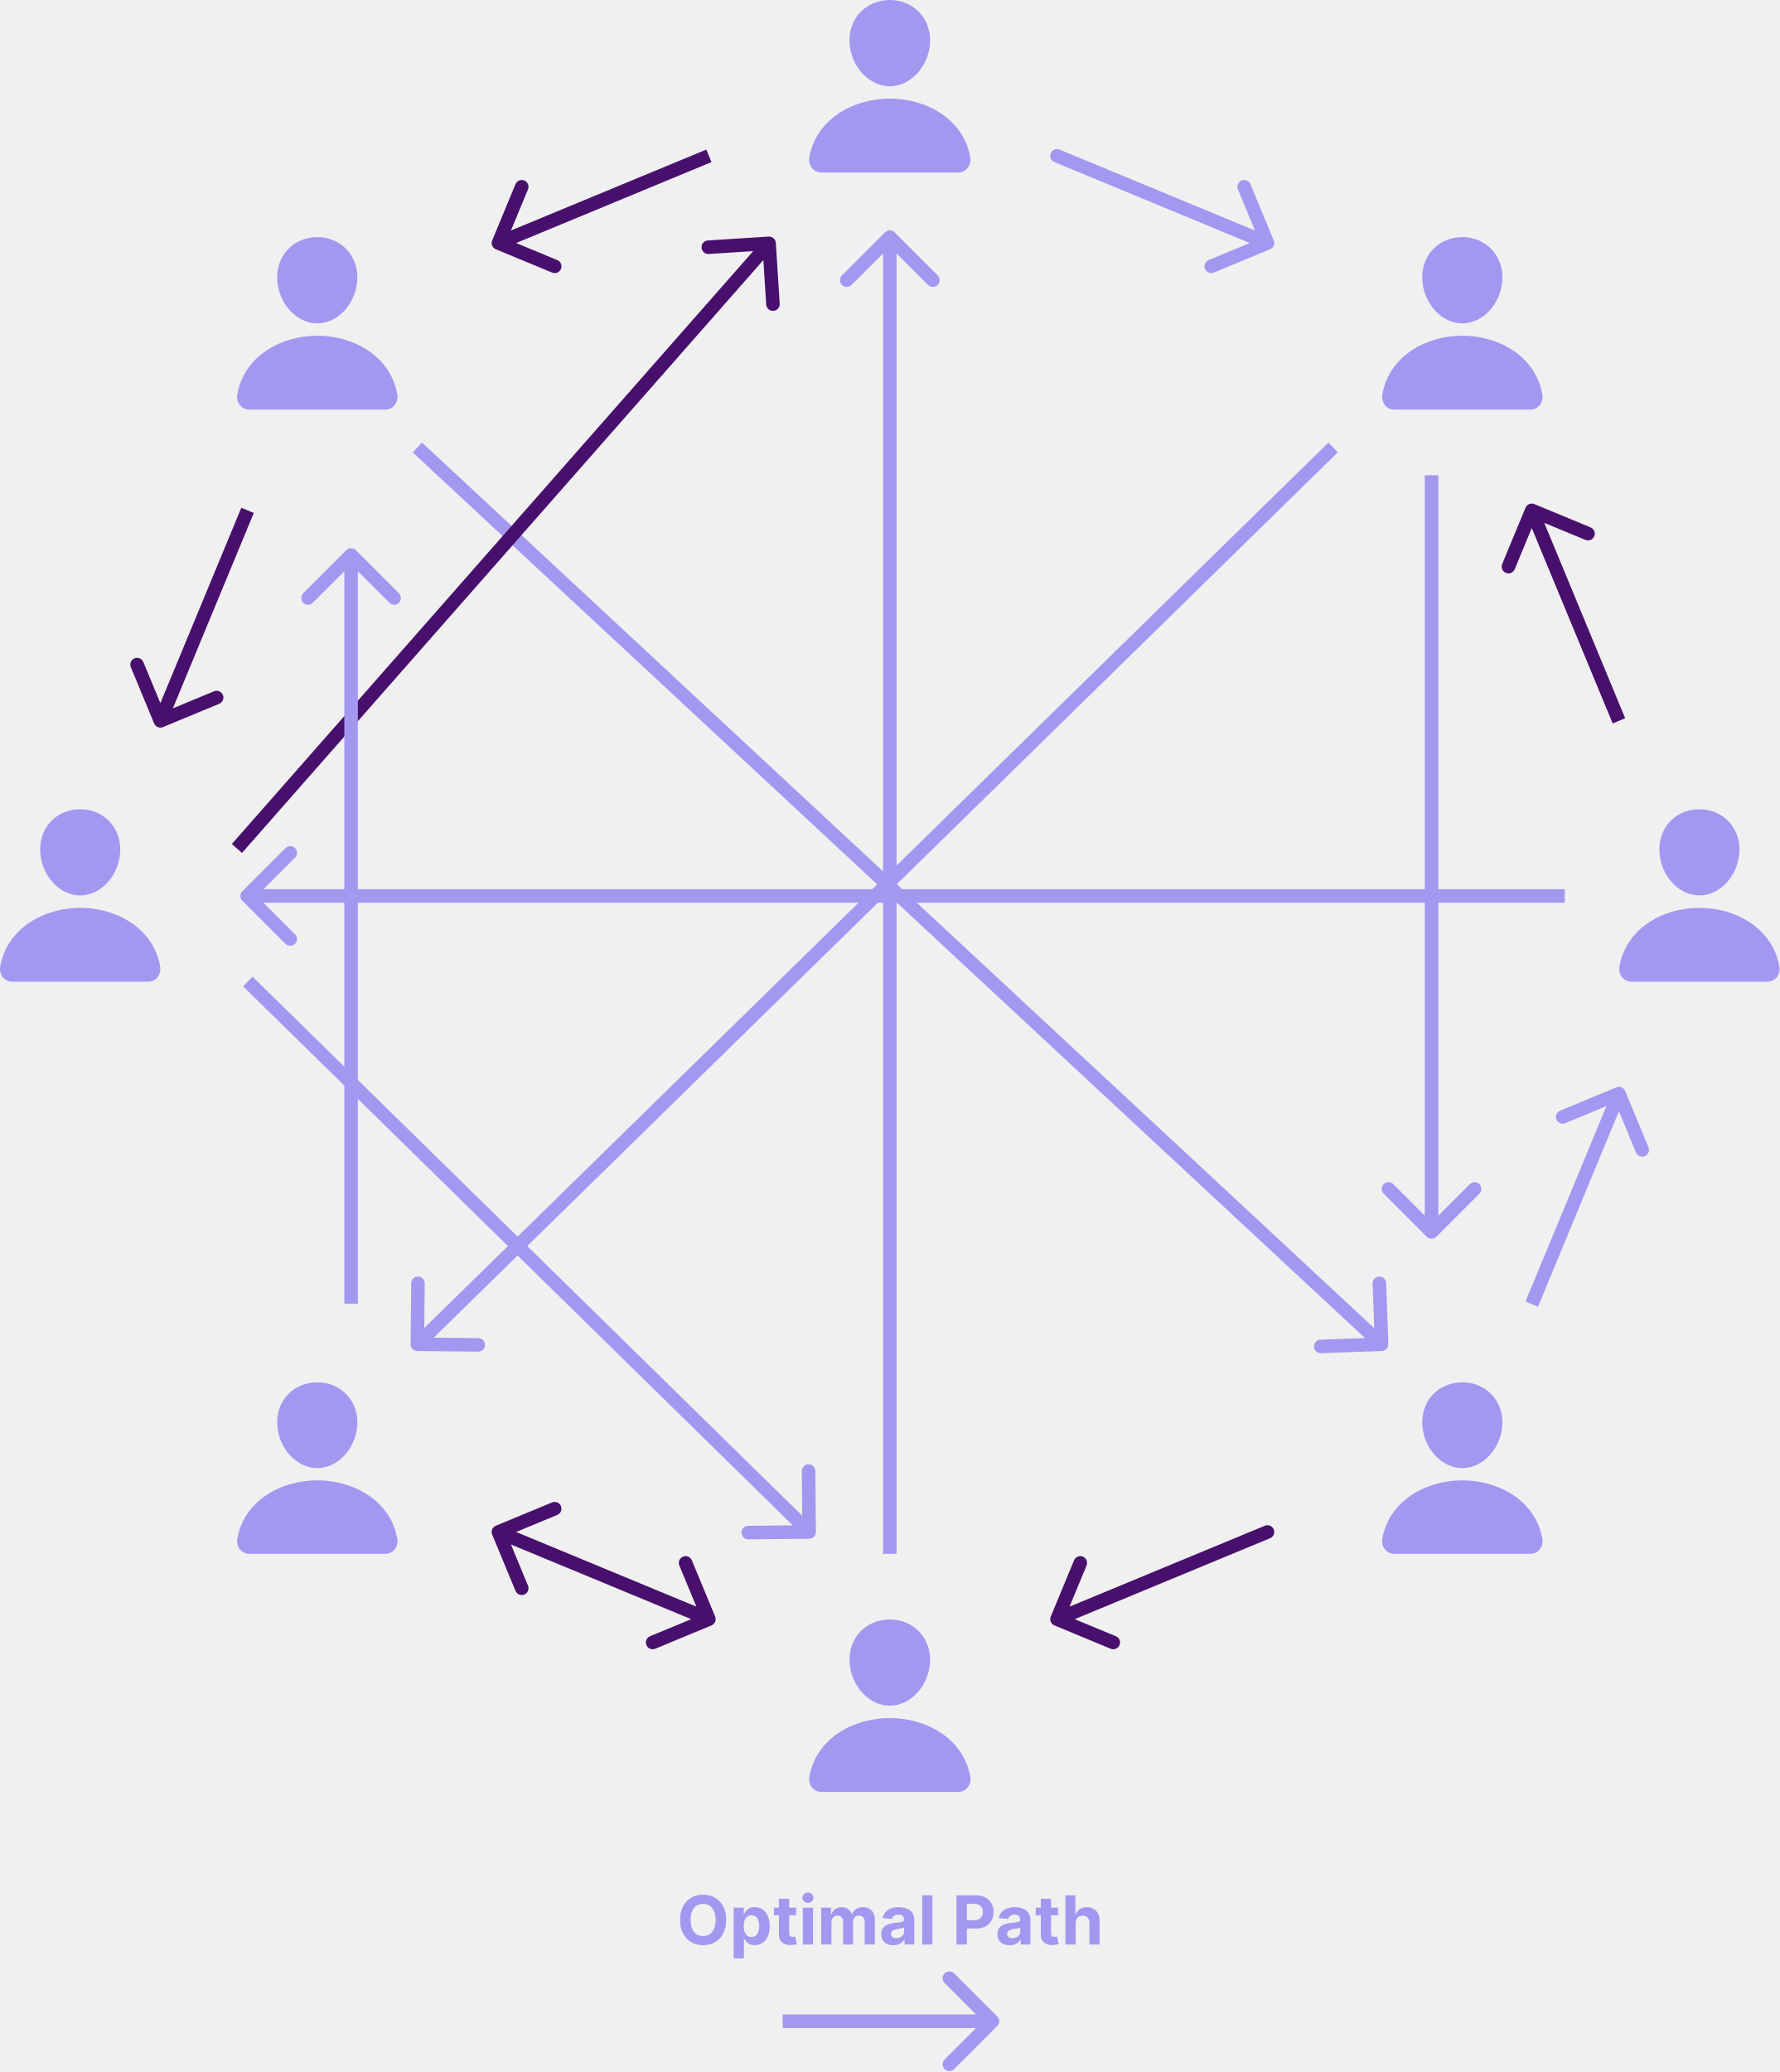
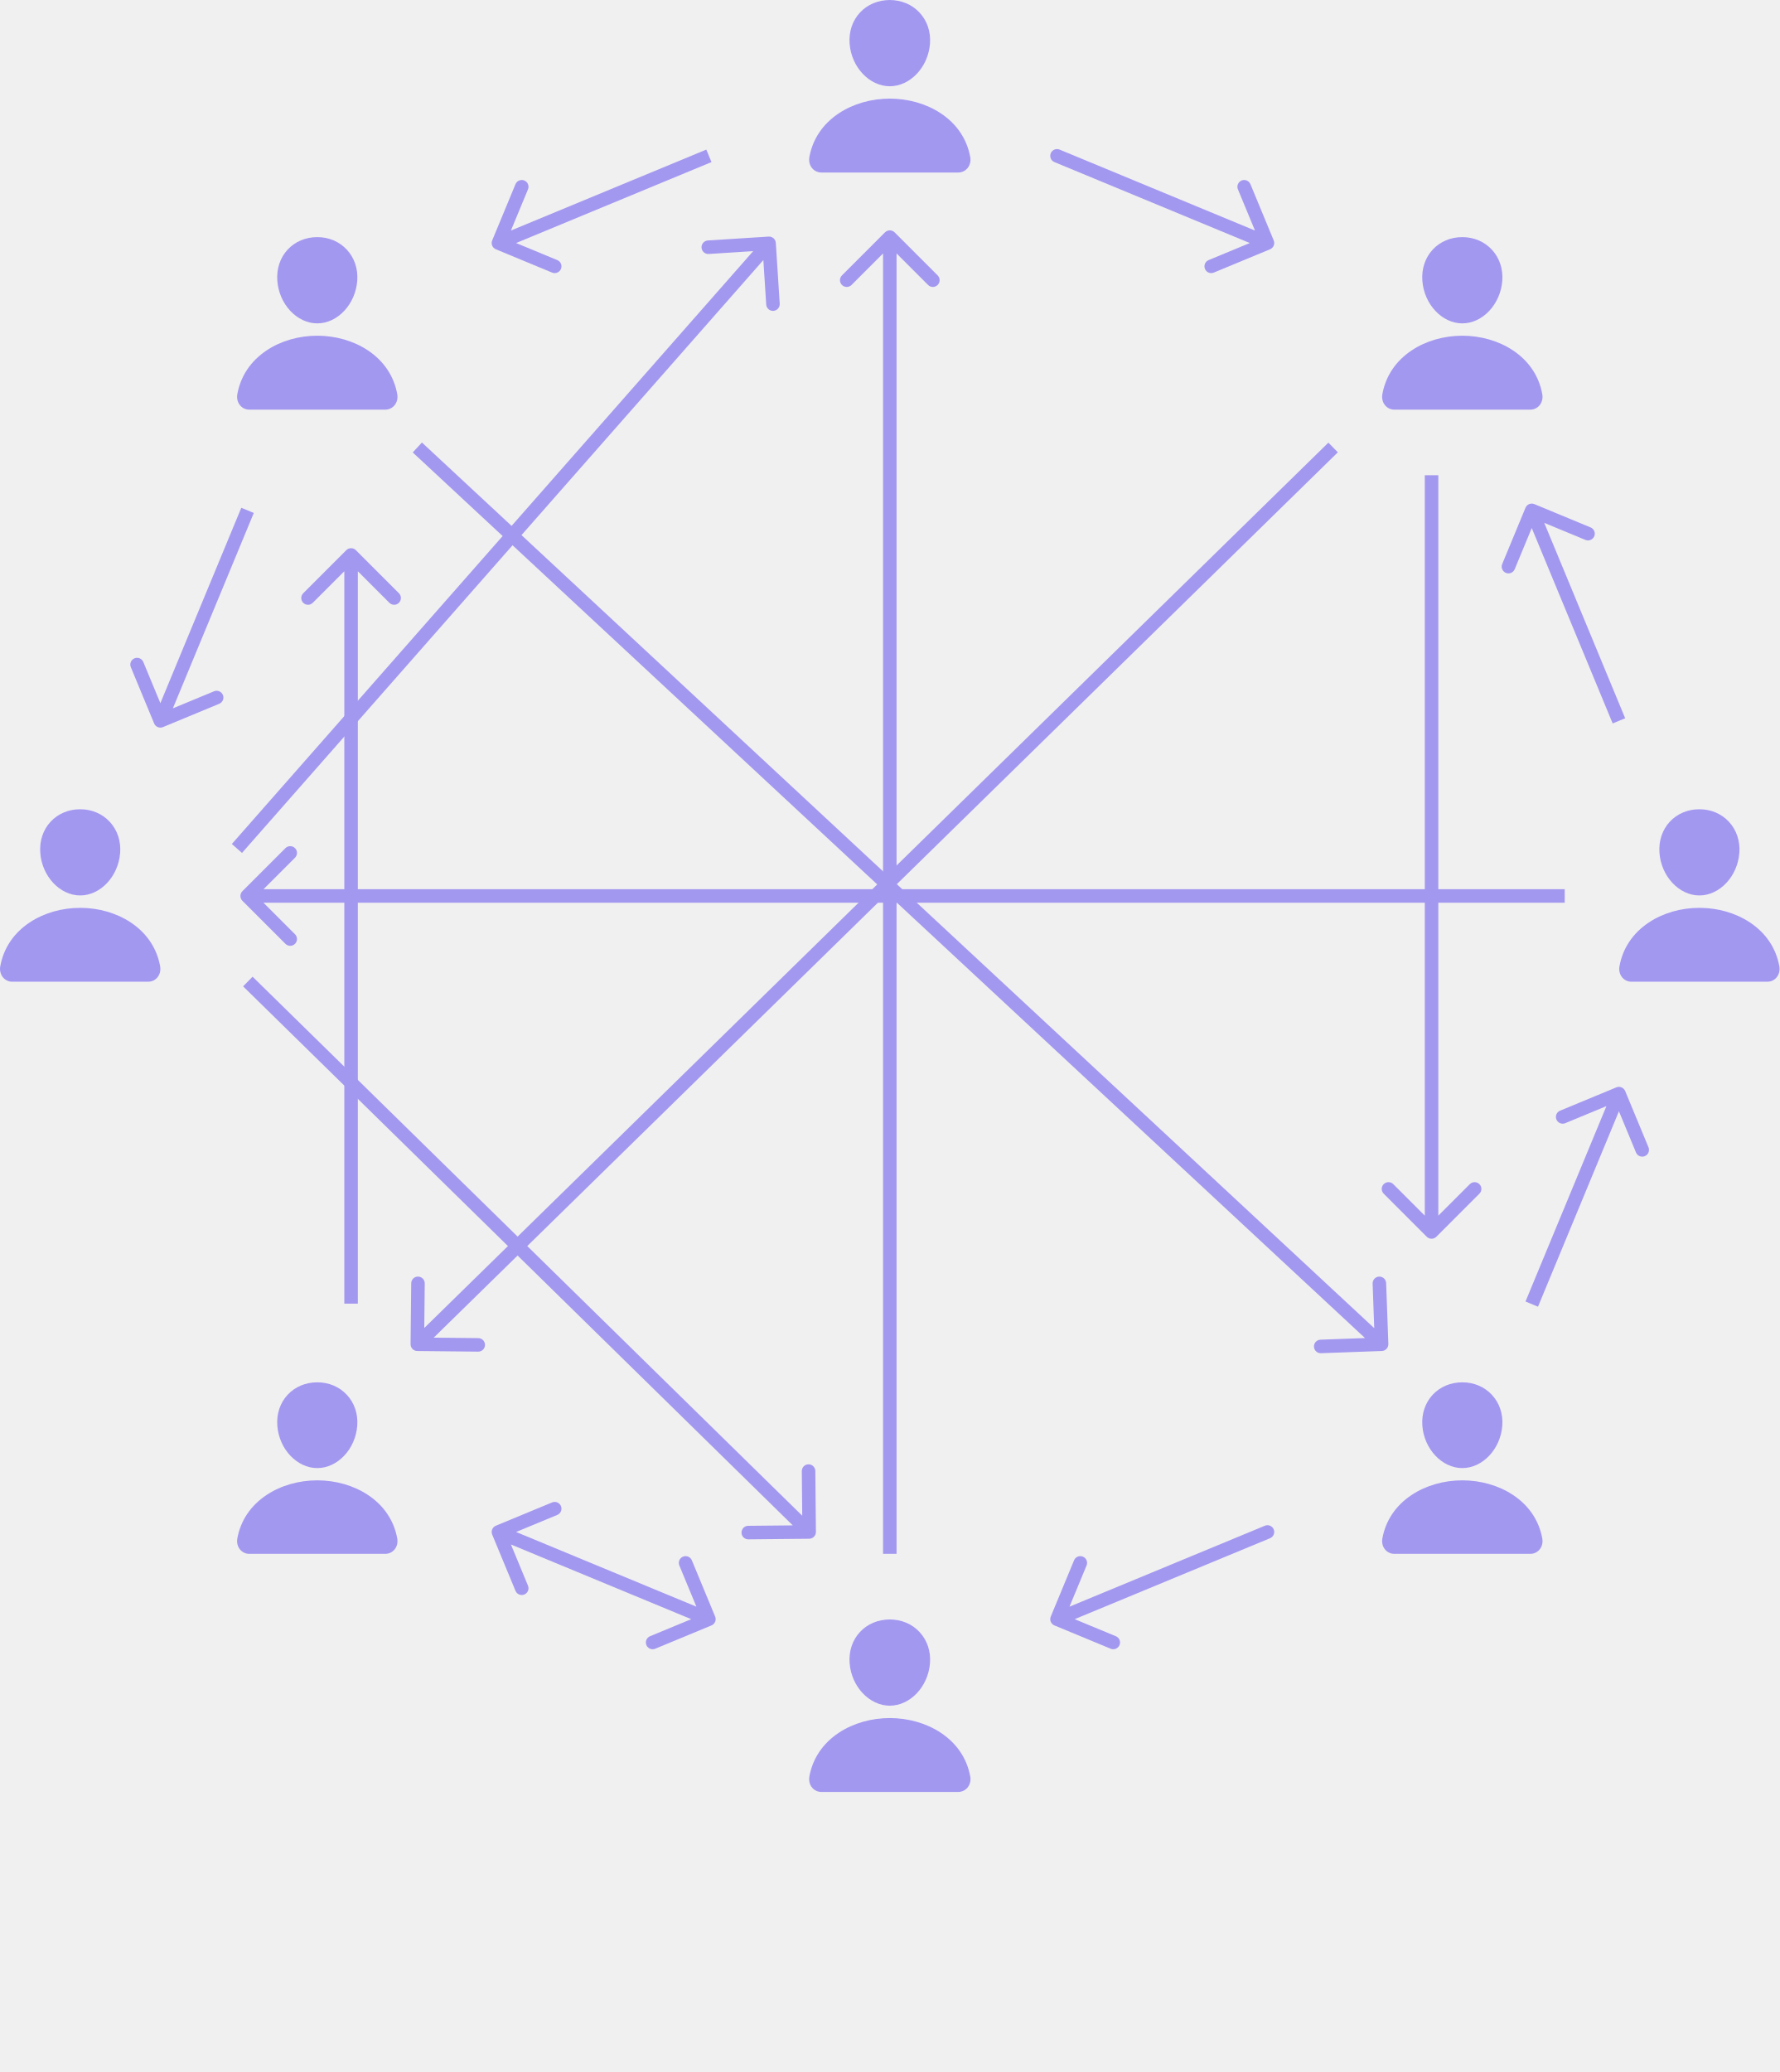
<svg xmlns="http://www.w3.org/2000/svg" width="1578" height="1837" viewBox="0 0 1578 1837" fill="none">
  <path d="M815.368 11.124C808.673 3.951 799.321 0 789 0C778.623 0 769.241 3.927 762.577 11.056C755.84 18.264 752.558 28.06 753.329 38.638C754.856 59.508 770.858 76.484 789 76.484C807.142 76.484 823.116 59.511 824.668 38.645C825.449 28.163 822.146 18.387 815.368 11.124ZM849.553 152.968H728.447C726.862 152.989 725.292 152.658 723.852 152.001C722.411 151.344 721.137 150.376 720.121 149.168C717.885 146.515 716.983 142.892 717.651 139.229C720.554 123.242 729.617 109.813 743.86 100.386C756.515 92.017 772.544 87.411 789 87.411C805.456 87.411 821.485 92.02 834.139 100.386C848.383 109.81 857.445 123.239 860.349 139.225C861.017 142.889 860.115 146.512 857.879 149.165C856.863 150.373 855.589 151.342 854.149 152C852.708 152.658 851.138 152.989 849.553 152.968Z" fill="white" />
  <path d="M97.321 728.56C90.667 721.386 81.374 717.435 71.117 717.435C60.806 717.435 51.482 721.362 44.859 728.491C38.165 735.699 34.903 745.495 35.669 756.074C37.187 776.943 53.089 793.92 71.117 793.92C89.146 793.92 105.02 776.946 106.562 756.08C107.338 745.598 104.056 735.822 97.321 728.56ZM131.292 870.404H10.943C9.368 870.424 7.808 870.094 6.376 869.436C4.945 868.779 3.678 867.811 2.669 866.603C0.446 863.95 -0.449 860.328 0.214 856.664C3.1 840.677 12.105 827.248 26.26 817.821C38.835 809.452 54.764 804.846 71.117 804.846C87.471 804.846 103.4 809.455 115.975 817.821C130.129 827.245 139.135 840.674 142.021 856.661C142.684 860.324 141.788 863.947 139.566 866.6C138.557 867.808 137.29 868.777 135.859 869.435C134.428 870.093 132.867 870.424 131.292 870.404Z" fill="white" />
  <path d="M1533.09 728.56C1526.43 721.386 1517.14 717.435 1506.88 717.435C1496.57 717.435 1487.25 721.362 1480.62 728.491C1473.93 735.699 1470.67 745.495 1471.43 756.074C1472.95 776.943 1488.85 793.92 1506.88 793.92C1524.91 793.92 1540.79 776.946 1542.33 756.08C1543.1 745.598 1539.82 735.822 1533.09 728.56ZM1567.06 870.404H1446.71C1445.13 870.424 1443.57 870.094 1442.14 869.436C1440.71 868.779 1439.44 867.811 1438.43 866.603C1436.21 863.95 1435.32 860.328 1435.98 856.664C1438.86 840.677 1447.87 827.248 1462.03 817.821C1474.6 809.452 1490.53 804.846 1506.88 804.846C1523.24 804.846 1539.16 809.455 1551.74 817.821C1565.89 827.245 1574.9 840.674 1577.79 856.661C1578.45 860.324 1577.55 863.947 1575.33 866.6C1574.32 867.808 1573.06 868.777 1571.62 869.435C1570.19 870.093 1568.63 870.424 1567.06 870.404Z" fill="white" />
  <path d="M815.368 1446.89C808.673 1439.72 799.321 1435.77 789 1435.77C778.623 1435.77 769.241 1439.69 762.577 1446.82C755.84 1454.03 752.558 1463.83 753.329 1474.4C754.856 1495.27 770.858 1512.25 789 1512.25C807.142 1512.25 823.116 1495.28 824.668 1474.41C825.449 1463.93 822.146 1454.15 815.368 1446.89ZM849.553 1588.73H728.447C726.862 1588.75 725.292 1588.42 723.852 1587.77C722.411 1587.11 721.137 1586.14 720.121 1584.93C717.885 1582.28 716.983 1578.66 717.651 1574.99C720.554 1559.01 729.617 1545.58 743.86 1536.15C756.515 1527.78 772.544 1523.18 789 1523.18C805.456 1523.18 821.485 1527.79 834.139 1536.15C848.383 1545.57 857.445 1559 860.349 1574.99C861.017 1578.65 860.115 1582.28 857.879 1584.93C856.863 1586.14 855.589 1587.11 854.149 1587.76C852.708 1588.42 851.138 1588.75 849.553 1588.73Z" fill="white" />
  <path d="M815.368 11.124C808.673 3.951 799.321 0 789 0C778.623 0 769.241 3.927 762.577 11.056C755.84 18.264 752.558 28.06 753.329 38.638C754.856 59.508 770.858 76.484 789 76.484C807.142 76.484 823.116 59.511 824.668 38.645C825.449 28.163 822.146 18.387 815.368 11.124ZM849.553 152.968H728.447C726.862 152.989 725.292 152.658 723.852 152.001C722.411 151.344 721.137 150.376 720.121 149.168C717.885 146.515 716.983 142.892 717.651 139.229C720.554 123.242 729.617 109.813 743.86 100.386C756.515 92.017 772.544 87.411 789 87.411C805.456 87.411 821.485 92.02 834.139 100.386C848.383 109.81 857.445 123.239 860.349 139.225C861.017 142.889 860.115 146.512 857.879 149.165C856.863 150.373 855.589 151.342 854.149 152C852.708 152.658 851.138 152.989 849.553 152.968Z" fill="#A398F0" />
  <path d="M97.321 728.56C90.667 721.386 81.374 717.435 71.117 717.435C60.806 717.435 51.482 721.362 44.859 728.491C38.165 735.699 34.903 745.495 35.669 756.074C37.187 776.943 53.089 793.92 71.117 793.92C89.146 793.92 105.02 776.946 106.562 756.08C107.338 745.598 104.056 735.822 97.321 728.56ZM131.292 870.404H10.943C9.368 870.424 7.808 870.094 6.376 869.436C4.945 868.779 3.678 867.811 2.669 866.603C0.446 863.95 -0.449 860.328 0.214 856.664C3.1 840.677 12.105 827.248 26.26 817.821C38.835 809.452 54.764 804.846 71.117 804.846C87.471 804.846 103.4 809.455 115.975 817.821C130.129 827.245 139.135 840.674 142.021 856.661C142.684 860.324 141.788 863.947 139.566 866.6C138.557 867.808 137.29 868.777 135.859 869.435C134.428 870.093 132.867 870.424 131.292 870.404Z" fill="#A398F0" />
  <path d="M1322.86 1236.6C1316.21 1229.47 1306.92 1225.54 1296.66 1225.54C1286.35 1225.54 1277.03 1229.45 1270.4 1236.54C1263.71 1243.7 1260.45 1253.44 1261.21 1263.96C1262.73 1284.7 1278.63 1301.58 1296.66 1301.58C1314.69 1301.58 1330.56 1284.71 1332.11 1263.96C1332.88 1253.54 1329.6 1243.82 1322.86 1236.6ZM1356.84 1377.62H1236.49C1234.91 1377.64 1233.35 1377.31 1231.92 1376.66C1230.49 1376 1229.22 1375.04 1228.21 1373.84C1225.99 1371.2 1225.09 1367.6 1225.76 1363.96C1228.64 1348.07 1237.65 1334.71 1251.8 1325.34C1264.38 1317.02 1280.31 1312.44 1296.66 1312.44C1313.01 1312.44 1328.94 1317.03 1341.52 1325.34C1355.67 1334.71 1364.68 1348.06 1367.56 1363.96C1368.23 1367.6 1367.33 1371.2 1365.11 1373.84C1364.1 1375.04 1362.83 1376 1361.4 1376.65C1359.97 1377.31 1358.41 1377.64 1356.84 1377.62Z" fill="#A398F0" />
  <path d="M307.542 1236.6C300.888 1229.47 291.596 1225.54 281.339 1225.54C271.027 1225.54 261.703 1229.45 255.081 1236.54C248.386 1243.7 245.124 1253.44 245.89 1263.96C247.408 1284.7 263.31 1301.58 281.339 1301.58C299.367 1301.58 315.241 1284.71 316.783 1263.96C317.56 1253.54 314.277 1243.82 307.542 1236.6ZM341.513 1377.62H221.164C219.589 1377.64 218.029 1377.31 216.597 1376.66C215.166 1376 213.9 1375.04 212.89 1373.84C210.668 1371.2 209.772 1367.6 210.435 1363.96C213.321 1348.07 222.326 1334.71 236.481 1325.34C249.056 1317.02 264.985 1312.44 281.339 1312.44C297.692 1312.44 313.621 1317.03 326.196 1325.34C340.351 1334.71 349.356 1348.06 352.242 1363.96C352.905 1367.6 352.009 1371.2 349.787 1373.84C348.778 1375.04 347.511 1376 346.08 1376.65C344.649 1377.31 343.089 1377.64 341.513 1377.62Z" fill="#A398F0" />
  <path d="M1322.86 221.346C1316.21 214.172 1306.92 210.221 1296.66 210.221C1286.35 210.221 1277.03 214.148 1270.4 221.277C1263.71 228.485 1260.45 238.281 1261.21 248.859C1262.73 269.729 1278.63 286.705 1296.66 286.705C1314.69 286.705 1330.56 269.732 1332.11 248.866C1332.88 238.384 1329.6 228.608 1322.86 221.346ZM1356.84 363.19H1236.49C1234.91 363.21 1233.35 362.88 1231.92 362.222C1230.49 361.565 1229.22 360.597 1228.21 359.389C1225.99 356.736 1225.09 353.114 1225.76 349.45C1228.64 333.463 1237.65 320.034 1251.8 310.607C1264.38 302.238 1280.31 297.632 1296.66 297.632C1313.01 297.632 1328.94 302.241 1341.52 310.607C1355.67 320.031 1364.68 333.46 1367.56 349.446C1368.23 353.11 1367.33 356.733 1365.11 359.386C1364.1 360.594 1362.83 361.563 1361.4 362.221C1359.97 362.879 1358.41 363.21 1356.84 363.19Z" fill="#A398F0" />
  <path d="M307.542 221.346C300.888 214.172 291.596 210.221 281.339 210.221C271.027 210.221 261.703 214.148 255.081 221.277C248.386 228.485 245.124 238.281 245.89 248.859C247.408 269.729 263.31 286.705 281.339 286.705C299.367 286.705 315.241 269.732 316.783 248.866C317.56 238.384 314.277 228.608 307.542 221.346ZM341.513 363.19H221.164C219.589 363.21 218.029 362.88 216.597 362.222C215.166 361.565 213.9 360.597 212.89 359.389C210.668 356.736 209.772 353.114 210.435 349.45C213.321 333.463 222.326 320.034 236.481 310.607C249.056 302.238 264.985 297.632 281.339 297.632C297.692 297.632 313.621 302.241 326.196 310.607C340.351 320.031 349.356 333.46 352.242 349.446C352.905 353.11 352.009 356.733 349.787 359.386C348.778 360.594 347.511 361.563 346.08 362.221C344.649 362.879 343.089 363.21 341.513 363.19Z" fill="#A398F0" />
  <path d="M1533.09 728.56C1526.43 721.386 1517.14 717.435 1506.88 717.435C1496.57 717.435 1487.25 721.362 1480.62 728.491C1473.93 735.699 1470.67 745.495 1471.43 756.074C1472.95 776.943 1488.85 793.92 1506.88 793.92C1524.91 793.92 1540.79 776.946 1542.33 756.08C1543.1 745.598 1539.82 735.822 1533.09 728.56ZM1567.06 870.404H1446.71C1445.13 870.424 1443.57 870.094 1442.14 869.436C1440.71 868.779 1439.44 867.811 1438.43 866.603C1436.21 863.95 1435.32 860.328 1435.98 856.664C1438.86 840.677 1447.87 827.248 1462.03 817.821C1474.6 809.452 1490.53 804.846 1506.88 804.846C1523.24 804.846 1539.16 809.455 1551.74 817.821C1565.89 827.245 1574.9 840.674 1577.79 856.661C1578.45 860.324 1577.55 863.947 1575.33 866.6C1574.32 867.808 1573.06 868.777 1571.62 869.435C1570.19 870.093 1568.63 870.424 1567.06 870.404Z" fill="#A398F0" />
  <path d="M815.368 1446.89C808.673 1439.72 799.321 1435.77 789 1435.77C778.623 1435.77 769.241 1439.69 762.577 1446.82C755.84 1454.03 752.558 1463.83 753.329 1474.4C754.856 1495.27 770.858 1512.25 789 1512.25C807.142 1512.25 823.116 1495.28 824.668 1474.41C825.449 1463.93 822.146 1454.15 815.368 1446.89ZM849.553 1588.73H728.447C726.862 1588.75 725.292 1588.42 723.852 1587.77C722.411 1587.11 721.137 1586.14 720.121 1584.93C717.885 1582.28 716.983 1578.66 717.651 1574.99C720.554 1559.01 729.617 1545.58 743.86 1536.15C756.515 1527.78 772.544 1523.18 789 1523.18C805.456 1523.18 821.485 1527.79 834.139 1536.15C848.383 1545.57 857.445 1559 860.349 1574.99C861.017 1578.65 860.115 1582.28 857.879 1584.93C856.863 1586.14 855.589 1587.11 854.149 1587.76C852.708 1588.42 851.138 1588.75 849.553 1588.73Z" fill="#A398F0" />
-   <path d="M931.722 1433.23C930.454 1436.29 931.908 1439.8 934.97 1441.07L984.859 1461.74C987.92 1463 991.43 1461.55 992.698 1458.49C993.966 1455.43 992.513 1451.92 989.451 1450.65L945.105 1432.28L963.474 1387.93C964.742 1384.87 963.288 1381.36 960.227 1380.1C957.165 1378.83 953.655 1380.28 952.387 1383.34L931.722 1433.23ZM1126.18 1363.77C1129.24 1362.5 1130.7 1358.99 1129.43 1355.93C1128.16 1352.87 1124.65 1351.42 1121.59 1352.68L1126.18 1363.77ZM939.562 1441.07L1126.18 1363.77L1121.59 1352.68L934.97 1429.98L939.562 1441.07Z" fill="#480F6C" />
-   <path d="M1360.52 446.93C1357.46 445.662 1353.95 447.116 1352.68 450.177L1332.02 500.067C1330.75 503.128 1332.2 506.638 1335.27 507.906C1338.33 509.174 1341.84 507.72 1343.11 504.659L1361.47 460.313L1405.82 478.681C1408.88 479.949 1412.39 478.496 1413.66 475.434C1414.93 472.373 1413.47 468.863 1410.41 467.595L1360.52 446.93ZM1441.07 636.798L1363.77 450.177L1352.68 454.769L1429.98 641.39L1441.07 636.798Z" fill="#480F6C" />
-   <path d="M439.673 1352.68C436.612 1353.95 435.158 1357.46 436.426 1360.52L457.091 1410.41C458.359 1413.47 461.869 1414.93 464.93 1413.66C467.992 1412.39 469.446 1408.88 468.178 1405.82L449.809 1361.47L494.155 1343.11C497.217 1341.84 498.67 1338.33 497.402 1335.27C496.134 1332.2 492.624 1330.75 489.563 1332.02L439.673 1352.68ZM630.886 1441.07C633.948 1439.8 635.402 1436.29 634.134 1433.23L613.469 1383.34C612.201 1380.28 608.691 1378.83 605.629 1380.1C602.568 1381.36 601.114 1384.87 602.382 1387.93L620.751 1432.28L576.405 1450.65C573.343 1451.92 571.889 1455.43 573.158 1458.49C574.426 1461.55 577.935 1463 580.997 1461.74L630.886 1441.07ZM439.673 1363.77L626.294 1441.07L630.886 1429.98L444.266 1352.68L439.673 1363.77Z" fill="#480F6C" />
-   <path d="M136.663 641.39C137.931 644.452 141.441 645.905 144.502 644.637L194.392 623.972C197.453 622.704 198.907 619.194 197.639 616.133C196.371 613.071 192.861 611.618 189.799 612.886L145.453 631.255L127.084 586.908C125.816 583.847 122.306 582.393 119.245 583.661C116.183 584.929 114.73 588.439 115.998 591.501L136.663 641.39ZM213.964 450.177L136.663 636.798L147.749 641.39L225.05 454.769L213.964 450.177Z" fill="#480F6C" />
+   <path d="M931.722 1433.23C930.454 1436.29 931.908 1439.8 934.97 1441.07L984.859 1461.74C987.92 1463 991.43 1461.55 992.698 1458.49C993.966 1455.43 992.513 1451.92 989.451 1450.65L945.105 1432.28L963.474 1387.93C964.742 1384.87 963.288 1381.36 960.227 1380.1C957.165 1378.83 953.655 1380.28 952.387 1383.34L931.722 1433.23ZM1126.18 1363.77C1129.24 1362.5 1130.7 1358.99 1129.43 1355.93C1128.16 1352.87 1124.65 1351.42 1121.59 1352.68L1126.18 1363.77ZM939.562 1441.07L1126.18 1363.77L1121.59 1352.68L934.97 1429.98L939.562 1441.07Z" fill="#A398F0" />
+   <path d="M1360.52 446.93C1357.46 445.662 1353.95 447.116 1352.68 450.177L1332.02 500.067C1330.75 503.128 1332.2 506.638 1335.27 507.906C1338.33 509.174 1341.84 507.72 1343.11 504.659L1361.47 460.313L1405.82 478.681C1408.88 479.949 1412.39 478.496 1413.66 475.434C1414.93 472.373 1413.47 468.863 1410.41 467.595L1360.52 446.93ZM1441.07 636.798L1363.77 450.177L1352.68 454.769L1429.98 641.39L1441.07 636.798Z" fill="#A398F0" />
+   <path d="M439.673 1352.68C436.612 1353.95 435.158 1357.46 436.426 1360.52L457.091 1410.41C458.359 1413.47 461.869 1414.93 464.93 1413.66C467.992 1412.39 469.446 1408.88 468.178 1405.82L449.809 1361.47L494.155 1343.11C497.217 1341.84 498.67 1338.33 497.402 1335.27C496.134 1332.2 492.624 1330.75 489.563 1332.02L439.673 1352.68ZM630.886 1441.07C633.948 1439.8 635.402 1436.29 634.134 1433.23L613.469 1383.34C612.201 1380.28 608.691 1378.83 605.629 1380.1C602.568 1381.36 601.114 1384.87 602.382 1387.93L620.751 1432.28L576.405 1450.65C573.343 1451.92 571.889 1455.43 573.158 1458.49C574.426 1461.55 577.935 1463 580.997 1461.74L630.886 1441.07ZM439.673 1363.77L626.294 1441.07L630.886 1429.98L444.266 1352.68L439.673 1363.77Z" fill="#A398F0" />
+   <path d="M136.663 641.39C137.931 644.452 141.441 645.905 144.502 644.637L194.392 623.972C197.453 622.704 198.907 619.194 197.639 616.133C196.371 613.071 192.861 611.618 189.799 612.886L145.453 631.255L127.084 586.908C125.816 583.847 122.306 582.393 119.245 583.661C116.183 584.929 114.73 588.439 115.998 591.501L136.663 641.39ZM213.964 450.177L136.663 636.798L147.749 641.39L225.05 454.769L213.964 450.177Z" fill="#A398F0" />
  <path d="M1225.29 1197.77C1228.6 1197.65 1231.19 1194.87 1231.07 1191.55L1229.11 1137.59C1228.99 1134.28 1226.21 1131.69 1222.89 1131.81C1219.58 1131.93 1217 1134.71 1217.12 1138.03L1218.86 1185.99L1170.89 1187.74C1167.58 1187.86 1164.99 1190.64 1165.11 1193.95C1165.23 1197.26 1168.01 1199.85 1171.33 1199.73L1225.29 1197.77ZM365.973 401.116L1220.99 1196.17L1229.16 1187.38L374.144 392.328L365.973 401.116Z" fill="#A398F0" />
-   <path d="M687.929 215.349C687.717 212.042 684.865 209.533 681.558 209.745L627.668 213.199C624.361 213.411 621.852 216.264 622.064 219.571C622.276 222.878 625.129 225.387 628.436 225.175L676.338 222.104L679.408 270.006C679.62 273.313 682.473 275.822 685.78 275.61C689.087 275.398 691.596 272.545 691.384 269.238L687.929 215.349ZM214.582 756.199L686.447 219.695L677.436 211.77L205.571 748.274L214.582 756.199Z" fill="#480F6C" />
+   <path d="M687.929 215.349C687.717 212.042 684.865 209.533 681.558 209.745L627.668 213.199C624.361 213.411 621.852 216.264 622.064 219.571C622.276 222.878 625.129 225.387 628.436 225.175L676.338 222.104L679.408 270.006C679.62 273.313 682.473 275.822 685.78 275.61C689.087 275.398 691.596 272.545 691.384 269.238L687.929 215.349ZM214.582 756.199L686.447 219.695L677.436 211.77L205.571 748.274L214.582 756.199Z" fill="#A398F0" />
  <path d="M315.549 487.764C313.206 485.421 309.407 485.421 307.064 487.764L268.88 525.948C266.537 528.291 266.537 532.09 268.88 534.433C271.223 536.776 275.022 536.776 277.365 534.433L311.306 500.492L345.247 534.433C347.59 536.776 351.389 536.776 353.733 534.433C356.076 532.09 356.076 528.291 353.733 525.948L315.549 487.764ZM317.306 1155.77L317.306 492.007H305.306L305.306 1155.77H317.306Z" fill="#A398F0" />
  <path d="M717.552 1364.23C720.866 1364.19 723.525 1361.48 723.493 1358.17L722.962 1304.17C722.929 1300.86 720.217 1298.2 716.903 1298.23C713.589 1298.26 710.93 1300.98 710.962 1304.29L711.434 1352.29L663.437 1352.76C660.123 1352.79 657.463 1355.5 657.496 1358.82C657.529 1362.13 660.241 1364.79 663.555 1364.76L717.552 1364.23ZM215.572 874.487L713.292 1362.51L721.694 1353.94L223.973 865.918L215.572 874.487Z" fill="#A398F0" />
  <path d="M364.059 1191.72C364.024 1195.03 366.681 1197.75 369.995 1197.78L423.992 1198.35C427.305 1198.39 430.02 1195.73 430.055 1192.42C430.09 1189.1 427.432 1186.39 424.119 1186.35L376.121 1185.85L376.628 1137.85C376.663 1134.53 374.005 1131.82 370.692 1131.79C367.378 1131.75 364.664 1134.41 364.629 1137.72L364.059 1191.72ZM1177.89 392.435L365.861 1187.49L374.256 1196.07L1186.28 401.009L1177.89 392.435Z" fill="#A398F0" />
  <path d="M793.243 205.978C790.899 203.635 787.101 203.635 784.757 205.978L746.574 244.162C744.23 246.505 744.23 250.304 746.574 252.648C748.917 254.991 752.716 254.991 755.059 252.648L789 218.706L822.941 252.648C825.284 254.991 829.083 254.991 831.426 252.648C833.77 250.304 833.77 246.505 831.426 244.162L793.243 205.978ZM795 1377.62L795 210.221H783L783 1377.62H795Z" fill="#A398F0" />
  <path d="M1265.13 1096.5C1267.48 1098.84 1271.28 1098.84 1273.62 1096.5L1311.8 1058.31C1314.15 1055.97 1314.15 1052.17 1311.8 1049.83C1309.46 1047.49 1305.66 1047.49 1303.32 1049.83L1269.38 1083.77L1235.44 1049.83C1233.09 1047.49 1229.29 1047.49 1226.95 1049.83C1224.61 1052.17 1224.61 1055.97 1226.95 1058.31L1265.13 1096.5ZM1263.38 421.337V1092.26H1275.38V421.337H1263.38Z" fill="#A398F0" />
  <path d="M214.924 790.125C212.581 792.468 212.581 796.267 214.924 798.61L253.108 836.794C255.451 839.137 259.25 839.137 261.593 836.794C263.936 834.451 263.936 830.652 261.593 828.309L227.652 794.367L261.593 760.426C263.936 758.083 263.936 754.284 261.593 751.941C259.25 749.598 255.451 749.598 253.108 751.941L214.924 790.125ZM1387.46 788.367L219.167 788.367V800.367L1387.46 800.367V788.367Z" fill="#A398F0" />
-   <path d="M436.426 213.171C435.158 216.232 436.612 219.742 439.673 221.01L489.563 241.675C492.624 242.943 496.134 241.489 497.402 238.428C498.67 235.366 497.216 231.857 494.155 230.589L449.809 212.22L468.177 167.873C469.446 164.812 467.992 161.302 464.93 160.034C461.869 158.766 458.359 160.22 457.091 163.281L436.426 213.171ZM626.294 132.623L439.673 209.924L444.265 221.01L630.886 143.709L626.294 132.623Z" fill="#480F6C" />
+   <path d="M436.426 213.171C435.158 216.232 436.612 219.742 439.673 221.01L489.563 241.675C492.624 242.943 496.134 241.489 497.402 238.428C498.67 235.366 497.216 231.857 494.155 230.589L449.809 212.22L468.177 167.873C469.446 164.812 467.992 161.302 464.93 160.034C461.869 158.766 458.359 160.22 457.091 163.281L436.426 213.171ZM626.294 132.623L439.673 209.924L444.265 221.01L630.886 143.709L626.294 132.623Z" fill="#A398F0" />
  <path d="M1126.18 221.01C1129.24 219.742 1130.7 216.232 1129.43 213.171L1108.77 163.281C1107.5 160.22 1103.99 158.766 1100.93 160.034C1097.86 161.302 1096.41 164.812 1097.68 167.873L1116.05 212.22L1071.7 230.588C1068.64 231.857 1067.19 235.366 1068.45 238.428C1069.72 241.489 1073.23 242.943 1076.29 241.675L1126.18 221.01ZM939.562 132.623C936.501 131.355 932.991 132.808 931.723 135.87C930.455 138.931 931.908 142.441 934.97 143.709L939.562 132.623ZM1126.18 209.924L939.562 132.623L934.97 143.709L1121.59 221.01L1126.18 209.924Z" fill="#A398F0" />
  <path d="M1441.07 967.289C1439.8 964.228 1436.29 962.774 1433.23 964.042L1383.34 984.707C1380.28 985.975 1378.83 989.485 1380.1 992.546C1381.36 995.608 1384.87 997.062 1387.93 995.793L1432.28 977.425L1450.65 1021.77C1451.92 1024.83 1455.43 1026.29 1458.49 1025.02C1461.55 1023.75 1463 1020.24 1461.74 1017.18L1441.07 967.289ZM1363.77 1158.5L1441.07 971.881L1429.98 967.289L1352.68 1153.91L1363.77 1158.5Z" fill="#A398F0" />
-   <path d="M884.243 1796.24C886.586 1793.9 886.586 1790.1 884.243 1787.76L846.059 1749.57C843.716 1747.23 839.917 1747.23 837.574 1749.57C835.23 1751.92 835.23 1755.72 837.574 1758.06L871.515 1792L837.574 1825.94C835.23 1828.28 835.23 1832.08 837.574 1834.43C839.917 1836.77 843.716 1836.77 846.059 1834.43L884.243 1796.24ZM694 1798H880V1786H694V1798Z" fill="#A398F0" />
-   <path d="M643.892 1702.18C643.892 1706.94 642.99 1710.99 641.186 1714.33C639.396 1717.66 636.953 1720.21 633.857 1721.98C630.774 1723.72 627.308 1724.6 623.459 1724.6C619.581 1724.6 616.101 1723.72 613.018 1721.95C609.936 1720.19 607.5 1717.64 605.71 1714.31C603.92 1710.97 603.026 1706.93 603.026 1702.18C603.026 1697.42 603.92 1693.38 605.71 1690.04C607.5 1686.7 609.936 1684.16 613.018 1682.41C616.101 1680.65 619.581 1679.77 623.459 1679.77C627.308 1679.77 630.774 1680.65 633.857 1682.41C636.953 1684.16 639.396 1686.7 641.186 1690.04C642.99 1693.38 643.892 1697.42 643.892 1702.18ZM634.538 1702.18C634.538 1699.1 634.077 1696.5 633.153 1694.38C632.244 1692.27 630.959 1690.66 629.297 1689.57C627.635 1688.47 625.689 1687.93 623.459 1687.93C621.229 1687.93 619.283 1688.47 617.621 1689.57C615.959 1690.66 614.666 1692.27 613.743 1694.38C612.834 1696.5 612.379 1699.1 612.379 1702.18C612.379 1705.26 612.834 1707.86 613.743 1709.98C614.666 1712.1 615.959 1713.7 617.621 1714.8C619.283 1715.89 621.229 1716.44 623.459 1716.44C625.689 1716.44 627.635 1715.89 629.297 1714.8C630.959 1713.7 632.244 1712.1 633.153 1709.98C634.077 1707.86 634.538 1705.26 634.538 1702.18ZM650.556 1736.27V1691.27H659.505V1696.77H659.909C660.307 1695.89 660.882 1694.99 661.635 1694.09C662.402 1693.16 663.397 1692.39 664.618 1691.78C665.854 1691.16 667.388 1690.85 669.221 1690.85C671.607 1690.85 673.809 1691.47 675.826 1692.72C677.843 1693.96 679.455 1695.83 680.662 1698.33C681.87 1700.81 682.473 1703.93 682.473 1707.68C682.473 1711.33 681.884 1714.41 680.705 1716.93C679.54 1719.43 677.949 1721.32 675.932 1722.62C673.929 1723.89 671.685 1724.53 669.199 1724.53C667.438 1724.53 665.939 1724.24 664.703 1723.66C663.482 1723.08 662.48 1722.35 661.699 1721.46C660.918 1720.57 660.321 1719.67 659.909 1718.76H659.632V1736.27H650.556ZM659.441 1707.64C659.441 1709.58 659.711 1711.28 660.25 1712.73C660.79 1714.18 661.571 1715.31 662.594 1716.12C663.617 1716.91 664.86 1717.31 666.323 1717.31C667.8 1717.31 669.05 1716.9 670.073 1716.1C671.096 1715.27 671.87 1714.13 672.395 1712.69C672.935 1711.22 673.205 1709.54 673.205 1707.64C673.205 1705.75 672.942 1704.09 672.417 1702.65C671.891 1701.22 671.117 1700.09 670.094 1699.28C669.071 1698.47 667.814 1698.07 666.323 1698.07C664.846 1698.07 663.596 1698.46 662.573 1699.24C661.564 1700.02 660.79 1701.13 660.25 1702.57C659.711 1704 659.441 1705.69 659.441 1707.64ZM705.932 1691.27V1698.09H686.223V1691.27H705.932ZM690.698 1683.43H699.775V1713.94C699.775 1714.78 699.902 1715.43 700.158 1715.9C700.414 1716.36 700.769 1716.68 701.223 1716.86C701.692 1717.05 702.232 1717.14 702.843 1717.14C703.269 1717.14 703.695 1717.1 704.121 1717.03C704.547 1716.95 704.874 1716.88 705.101 1716.84L706.529 1723.6C706.074 1723.74 705.435 1723.9 704.611 1724.09C703.787 1724.28 702.786 1724.4 701.607 1724.45C699.419 1724.53 697.502 1724.24 695.854 1723.57C694.221 1722.91 692.949 1721.87 692.04 1720.46C691.131 1719.06 690.684 1717.28 690.698 1715.14V1683.43ZM711.845 1724V1691.27H720.922V1724H711.845ZM716.404 1687.05C715.055 1687.05 713.897 1686.61 712.931 1685.71C711.98 1684.8 711.504 1683.72 711.504 1682.45C711.504 1681.2 711.98 1680.13 712.931 1679.23C713.897 1678.33 715.055 1677.87 716.404 1677.87C717.754 1677.87 718.904 1678.33 719.856 1679.23C720.822 1680.13 721.305 1681.2 721.305 1682.45C721.305 1683.72 720.822 1684.8 719.856 1685.71C718.904 1686.61 717.754 1687.05 716.404 1687.05ZM728.192 1724V1691.27H736.843V1697.05H737.227C737.908 1695.13 739.045 1693.62 740.636 1692.51C742.227 1691.4 744.13 1690.85 746.346 1690.85C748.59 1690.85 750.501 1691.41 752.077 1692.53C753.654 1693.64 754.705 1695.14 755.231 1697.05H755.572C756.239 1695.17 757.447 1693.67 759.194 1692.55C760.955 1691.41 763.036 1690.85 765.437 1690.85C768.491 1690.85 770.969 1691.82 772.873 1693.77C774.79 1695.7 775.749 1698.44 775.749 1701.99V1724H766.694V1703.78C766.694 1701.96 766.211 1700.6 765.245 1699.69C764.279 1698.78 763.072 1698.33 761.623 1698.33C759.975 1698.33 758.69 1698.85 757.766 1699.9C756.843 1700.94 756.381 1702.31 756.381 1704.01V1724H747.582V1703.59C747.582 1701.98 747.12 1700.7 746.197 1699.75C745.288 1698.8 744.087 1698.33 742.596 1698.33C741.587 1698.33 740.678 1698.58 739.869 1699.09C739.073 1699.59 738.441 1700.29 737.972 1701.2C737.504 1702.1 737.269 1703.15 737.269 1704.36V1724H728.192ZM792.251 1724.62C790.163 1724.62 788.303 1724.26 786.669 1723.53C785.036 1722.79 783.743 1721.71 782.791 1720.27C781.854 1718.82 781.385 1717.02 781.385 1714.86C781.385 1713.04 781.719 1711.51 782.386 1710.28C783.054 1709.04 783.963 1708.05 785.114 1707.3C786.264 1706.54 787.571 1705.97 789.034 1705.59C790.511 1705.21 792.06 1704.94 793.679 1704.78C795.582 1704.58 797.116 1704.4 798.281 1704.23C799.446 1704.04 800.291 1703.77 800.817 1703.42C801.342 1703.06 801.605 1702.54 801.605 1701.84V1701.71C801.605 1700.36 801.179 1699.32 800.327 1698.58C799.489 1697.84 798.295 1697.47 796.747 1697.47C795.114 1697.47 793.814 1697.84 792.848 1698.56C791.882 1699.27 791.243 1700.16 790.93 1701.24L782.536 1700.56C782.962 1698.57 783.8 1696.86 785.05 1695.41C786.3 1693.94 787.912 1692.82 789.886 1692.04C791.875 1691.24 794.176 1690.85 796.79 1690.85C798.608 1690.85 800.348 1691.06 802.01 1691.49C803.686 1691.91 805.17 1692.57 806.463 1693.47C807.77 1694.36 808.8 1695.51 809.553 1696.92C810.305 1698.31 810.682 1699.98 810.682 1701.93V1724H802.074V1719.46H801.818C801.293 1720.48 800.589 1721.39 799.709 1722.17C798.828 1722.93 797.77 1723.54 796.534 1723.98C795.298 1724.4 793.871 1724.62 792.251 1724.62ZM794.851 1718.35C796.186 1718.35 797.365 1718.09 798.388 1717.57C799.411 1717.03 800.213 1716.3 800.795 1715.39C801.378 1714.48 801.669 1713.45 801.669 1712.3V1708.83C801.385 1709.01 800.994 1709.18 800.497 1709.34C800.014 1709.48 799.467 1709.62 798.857 1709.75C798.246 1709.86 797.635 1709.97 797.024 1710.07C796.413 1710.15 795.859 1710.23 795.362 1710.3C794.297 1710.46 793.366 1710.7 792.571 1711.05C791.776 1711.39 791.158 1711.85 790.717 1712.43C790.277 1713 790.057 1713.71 790.057 1714.56C790.057 1715.8 790.504 1716.74 791.399 1717.39C792.308 1718.03 793.459 1718.35 794.851 1718.35ZM826.8 1680.36V1724H817.724V1680.36H826.8ZM848.129 1724V1680.36H865.344C868.654 1680.36 871.474 1681 873.803 1682.26C876.133 1683.51 877.908 1685.25 879.13 1687.48C880.366 1689.7 880.984 1692.25 880.984 1695.15C880.984 1698.05 880.359 1700.61 879.109 1702.82C877.859 1705.04 876.048 1706.76 873.675 1708C871.317 1709.23 868.462 1709.85 865.11 1709.85H854.137V1702.46H863.619C865.394 1702.46 866.857 1702.15 868.008 1701.54C869.173 1700.92 870.039 1700.06 870.607 1698.96C871.19 1697.86 871.481 1696.59 871.481 1695.15C871.481 1693.7 871.19 1692.44 870.607 1691.36C870.039 1690.26 869.173 1689.42 868.008 1688.82C866.843 1688.21 865.366 1687.91 863.576 1687.91H857.354V1724H848.129ZM895.259 1724.62C893.171 1724.62 891.31 1724.26 889.677 1723.53C888.043 1722.79 886.751 1721.71 885.799 1720.27C884.862 1718.82 884.393 1717.02 884.393 1714.86C884.393 1713.04 884.727 1711.51 885.394 1710.28C886.062 1709.04 886.971 1708.05 888.121 1707.3C889.272 1706.54 890.579 1705.97 892.042 1705.59C893.519 1705.21 895.067 1704.94 896.687 1704.78C898.59 1704.58 900.124 1704.4 901.289 1704.23C902.454 1704.04 903.299 1703.77 903.825 1703.42C904.35 1703.06 904.613 1702.54 904.613 1701.84V1701.71C904.613 1700.36 904.187 1699.32 903.335 1698.58C902.496 1697.84 901.303 1697.47 899.755 1697.47C898.121 1697.47 896.822 1697.84 895.856 1698.56C894.89 1699.27 894.251 1700.16 893.938 1701.24L885.543 1700.56C885.969 1698.57 886.808 1696.86 888.058 1695.41C889.308 1693.94 890.92 1692.82 892.894 1692.04C894.883 1691.24 897.184 1690.85 899.798 1690.85C901.616 1690.85 903.356 1691.06 905.018 1691.49C906.694 1691.91 908.178 1692.57 909.471 1693.47C910.778 1694.36 911.808 1695.51 912.56 1696.92C913.313 1698.31 913.69 1699.98 913.69 1701.93V1724H905.082V1719.46H904.826C904.3 1720.48 903.597 1721.39 902.717 1722.17C901.836 1722.93 900.778 1723.54 899.542 1723.98C898.306 1724.4 896.879 1724.62 895.259 1724.62ZM897.859 1718.35C899.194 1718.35 900.373 1718.09 901.396 1717.57C902.418 1717.03 903.221 1716.3 903.803 1715.39C904.386 1714.48 904.677 1713.45 904.677 1712.3V1708.83C904.393 1709.01 904.002 1709.18 903.505 1709.34C903.022 1709.48 902.475 1709.62 901.864 1709.75C901.254 1709.86 900.643 1709.97 900.032 1710.07C899.421 1710.15 898.867 1710.23 898.37 1710.3C897.305 1710.46 896.374 1710.7 895.579 1711.05C894.783 1711.39 894.165 1711.85 893.725 1712.43C893.285 1713 893.065 1713.71 893.065 1714.56C893.065 1715.8 893.512 1716.74 894.407 1717.39C895.316 1718.03 896.467 1718.35 897.859 1718.35ZM938.139 1691.27V1698.09H918.43V1691.27H938.139ZM922.905 1683.43H931.982V1713.94C931.982 1714.78 932.109 1715.43 932.365 1715.9C932.621 1716.36 932.976 1716.68 933.43 1716.86C933.899 1717.05 934.439 1717.14 935.05 1717.14C935.476 1717.14 935.902 1717.1 936.328 1717.03C936.754 1716.95 937.081 1716.88 937.308 1716.84L938.736 1723.6C938.281 1723.74 937.642 1723.9 936.818 1724.09C935.994 1724.28 934.993 1724.4 933.814 1724.45C931.626 1724.53 929.709 1724.24 928.061 1723.57C926.428 1722.91 925.156 1721.87 924.247 1720.46C923.338 1719.06 922.891 1717.28 922.905 1715.14V1683.43ZM953.832 1705.08V1724H944.755V1680.36H953.576V1697.05H953.96C954.698 1695.12 955.891 1693.6 957.539 1692.51C959.187 1691.4 961.254 1690.85 963.739 1690.85C966.012 1690.85 967.994 1691.34 969.684 1692.34C971.388 1693.32 972.71 1694.73 973.647 1696.58C974.599 1698.41 975.067 1700.61 975.053 1703.16V1724H965.977V1704.78C965.991 1702.76 965.479 1701.19 964.442 1700.07C963.42 1698.95 961.985 1698.39 960.138 1698.39C958.903 1698.39 957.809 1698.65 956.857 1699.18C955.92 1699.7 955.181 1700.47 954.641 1701.48C954.116 1702.47 953.846 1703.67 953.832 1705.08Z" fill="#A398F0" />
</svg>
